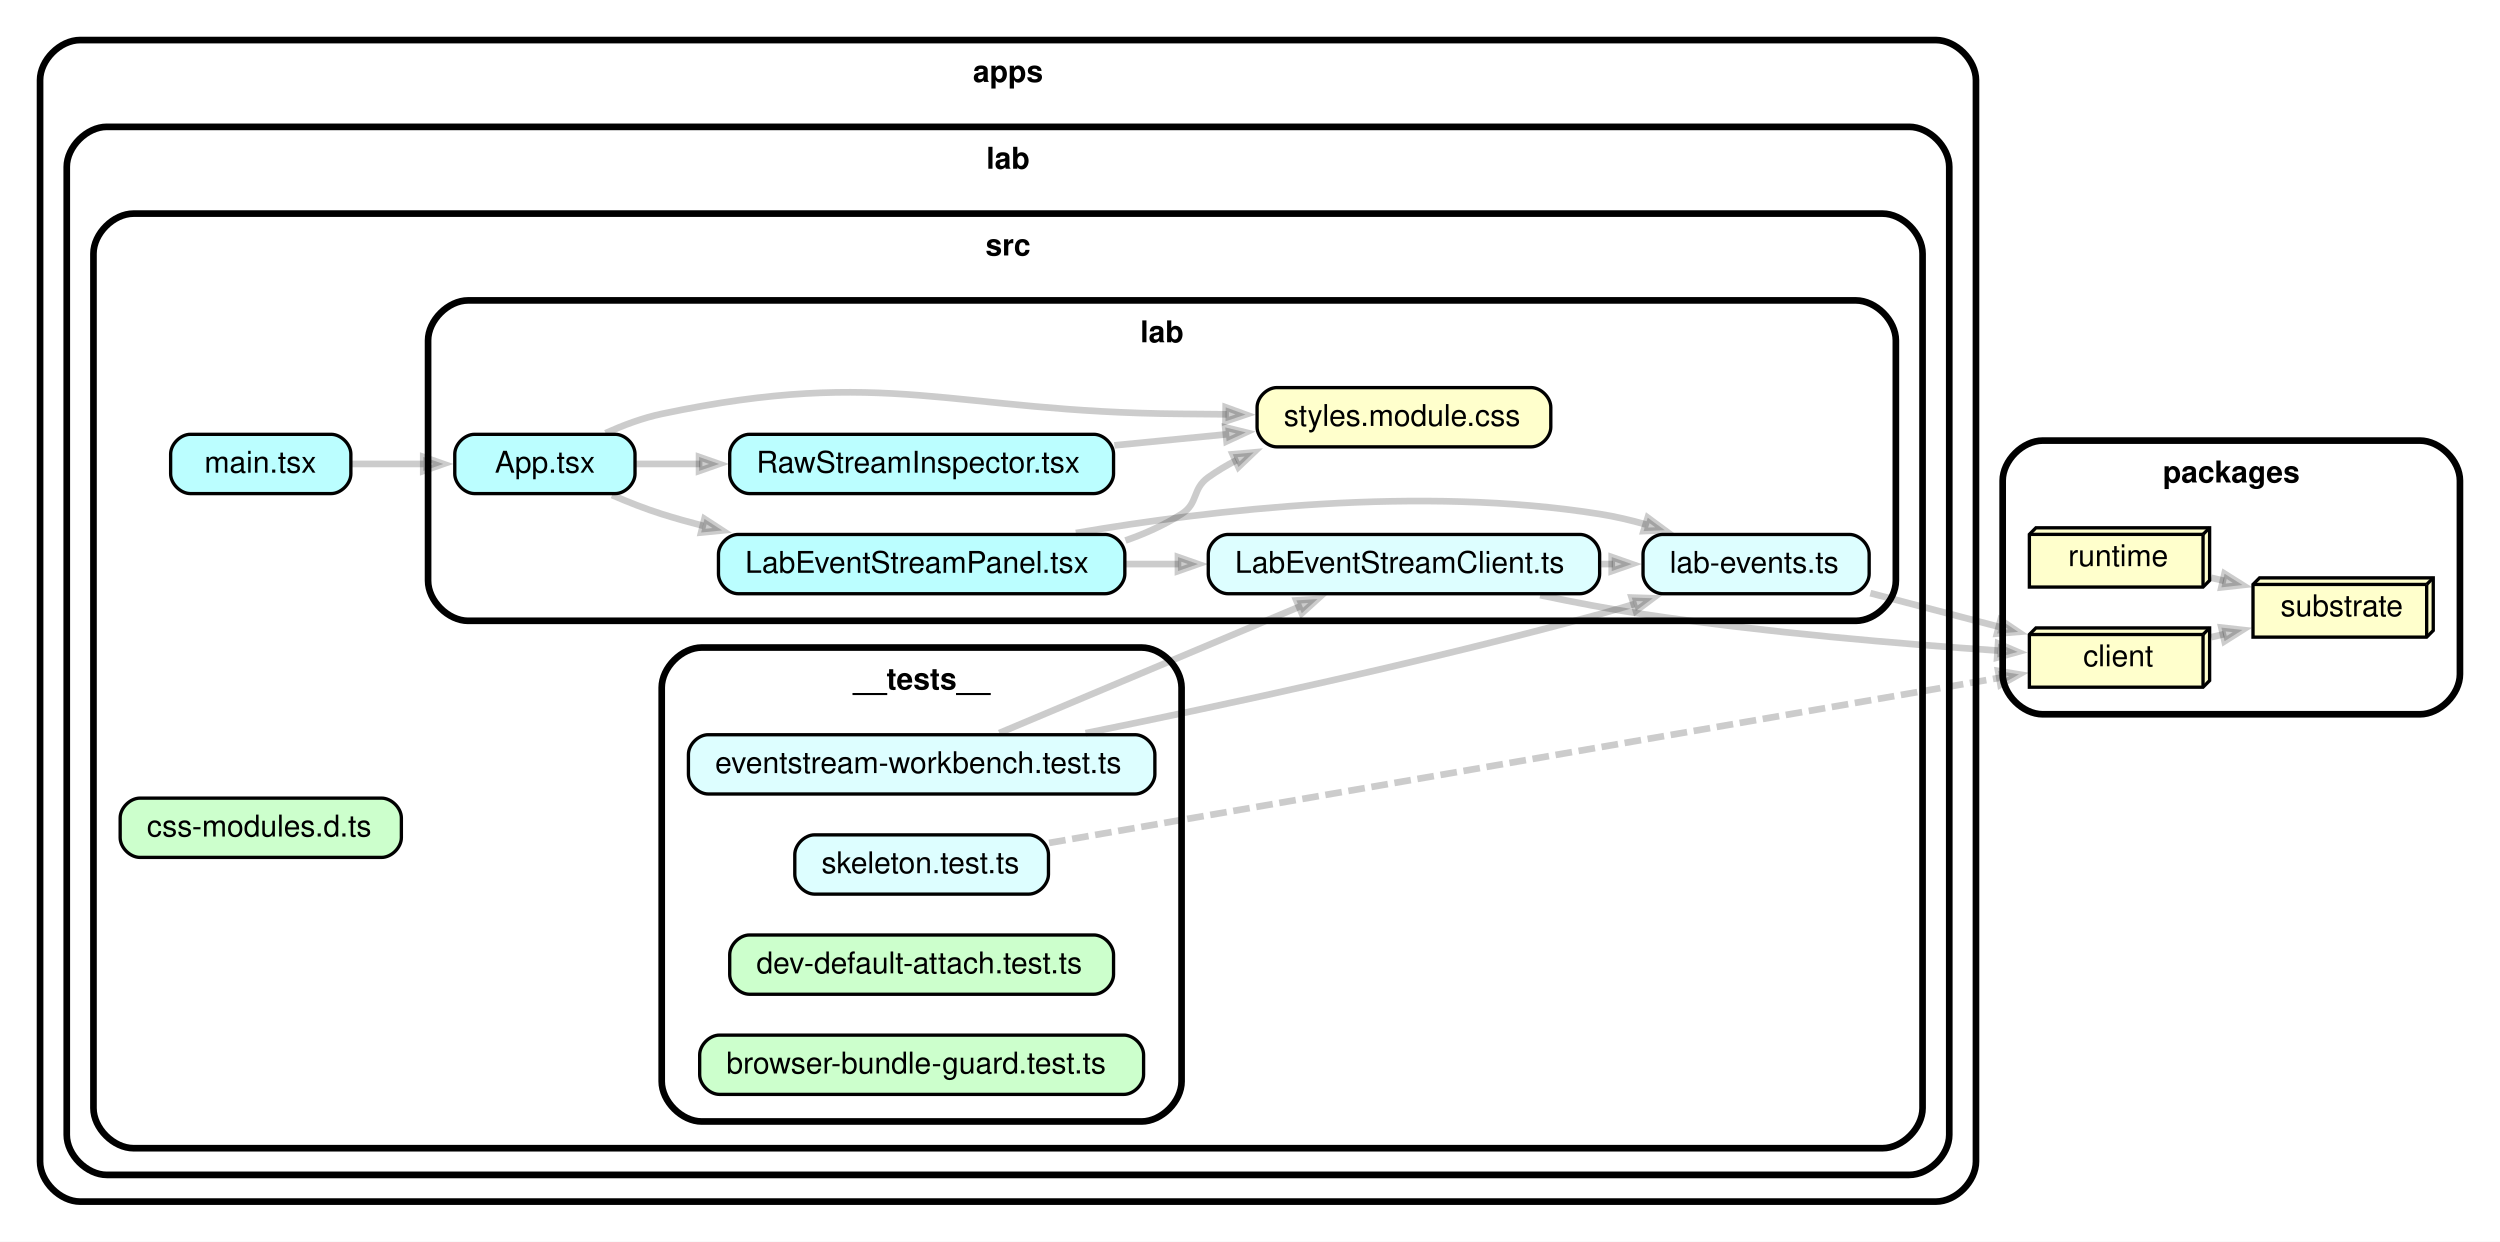
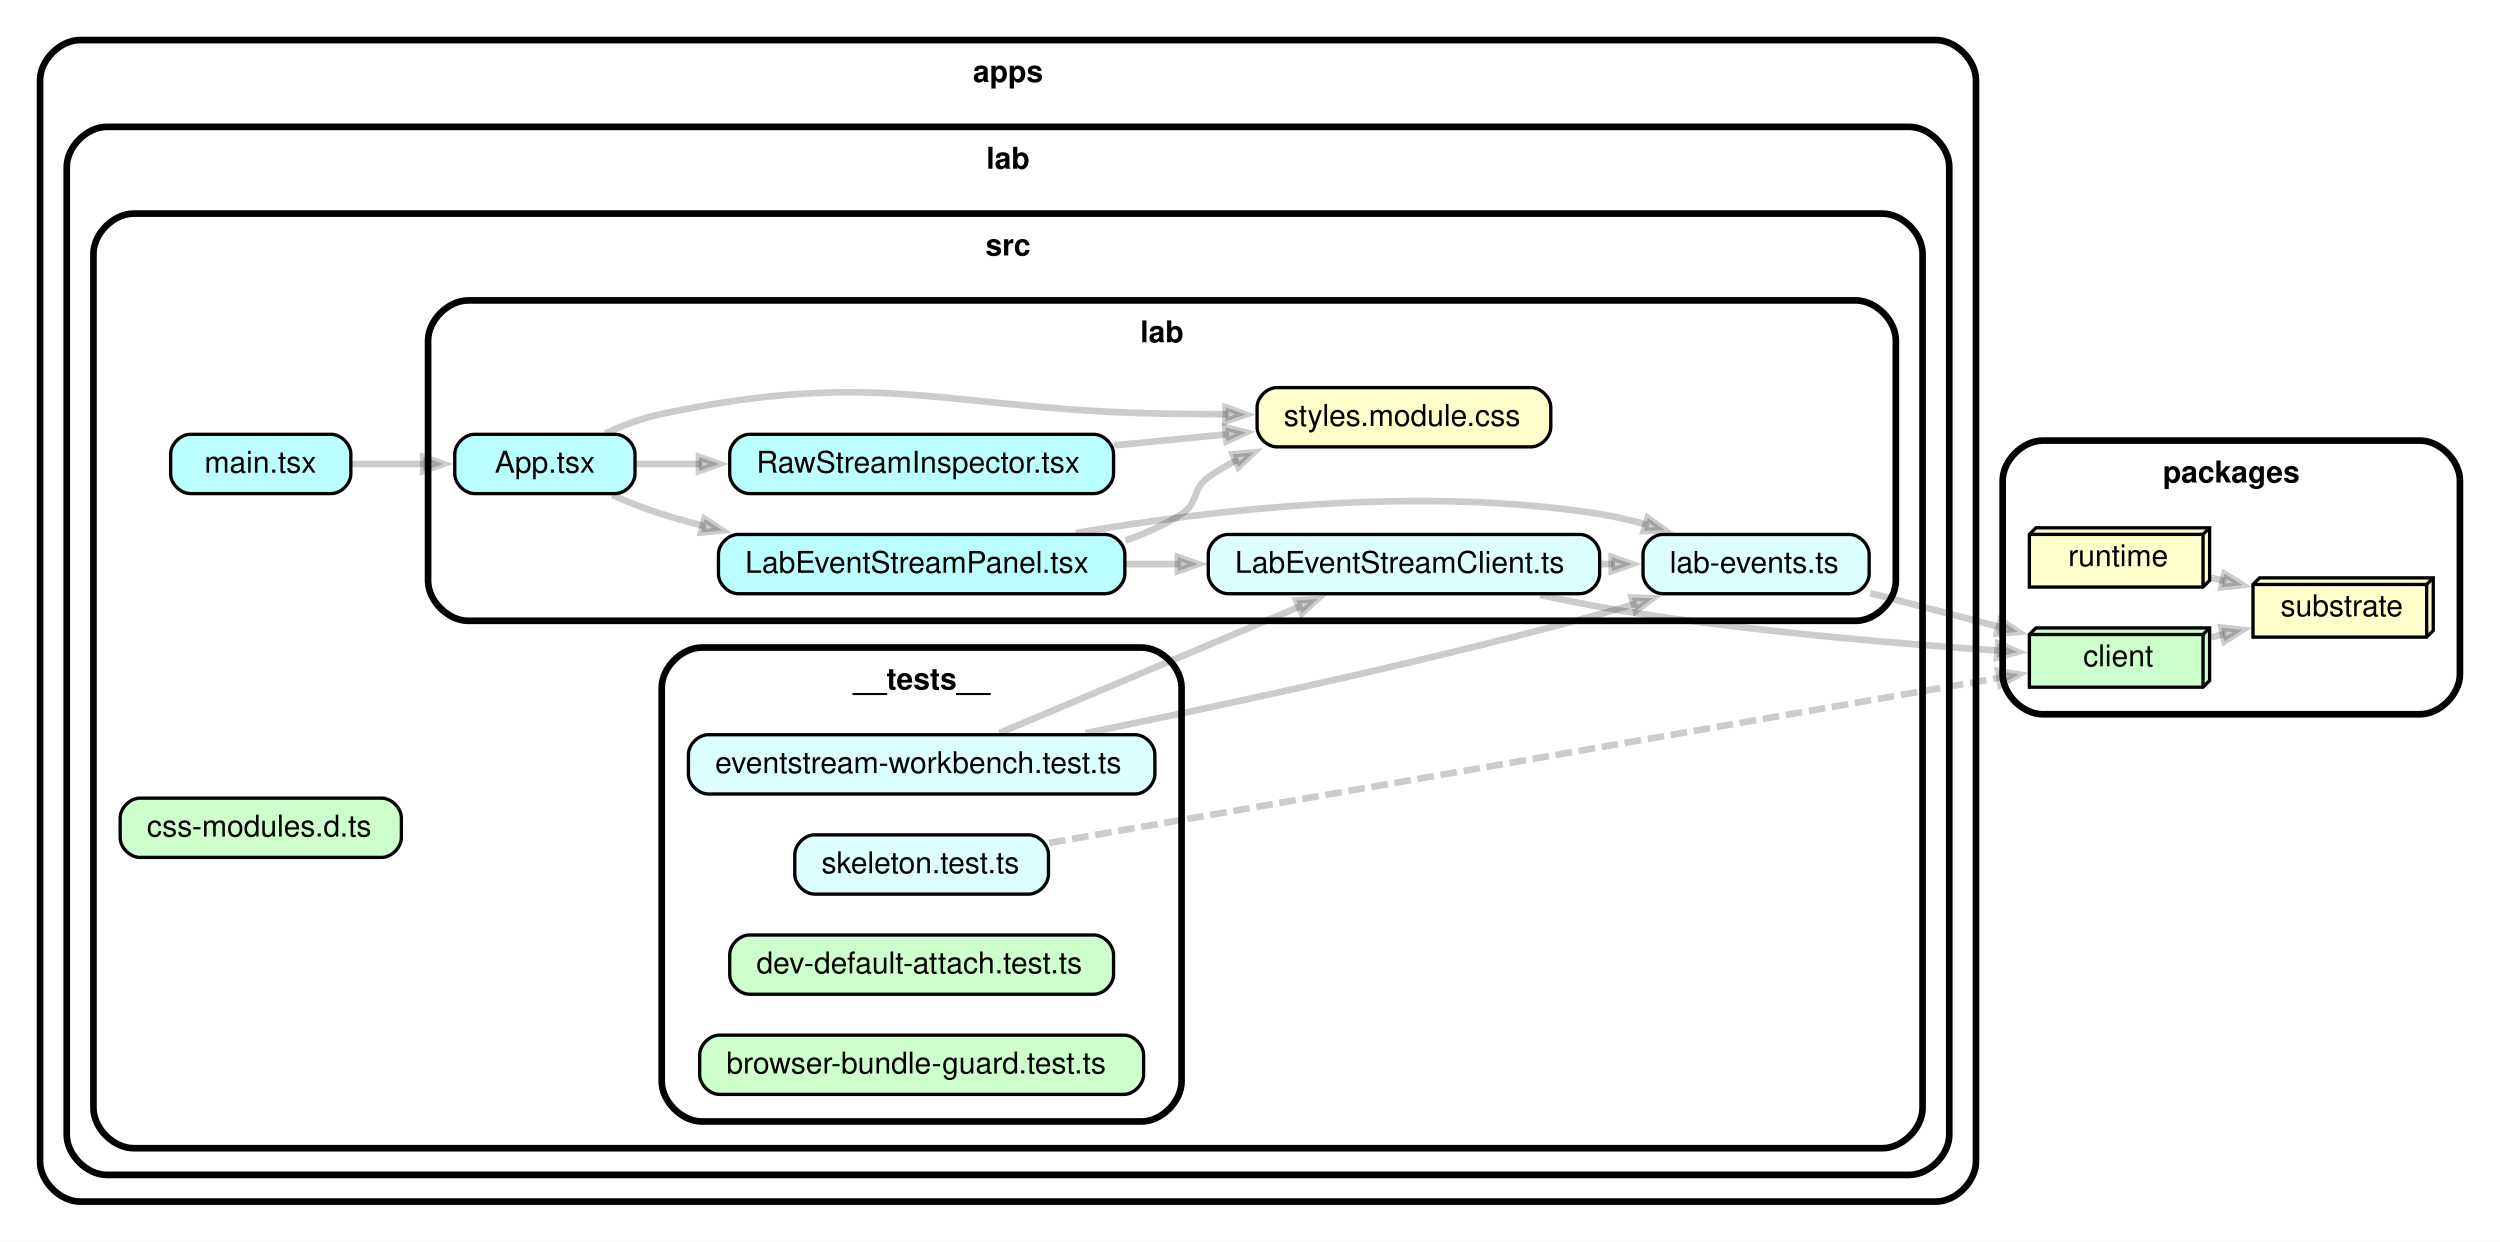
<svg xmlns="http://www.w3.org/2000/svg" xmlns:xlink="http://www.w3.org/1999/xlink" width="749pt" height="372pt" viewBox="0.00 0.00 749.00 372.00">
  <g id="graph0" class="graph" transform="scale(1 1) rotate(0) translate(4 368)">
    <polygon fill="white" stroke="none" points="-4,4 -4,-368 745,-368 745,4 -4,4" />
    <g id="clust1" class="cluster">
      <path fill="#ffffff" stroke="black" stroke-width="2" d="M20,-8C20,-8 576,-8 576,-8 582,-8 588,-14 588,-20 588,-20 588,-344 588,-344 588,-350 582,-356 576,-356 576,-356 20,-356 20,-356 14,-356 8,-350 8,-344 8,-344 8,-20 8,-20 8,-14 14,-8 20,-8" />
      <text xml:space="preserve" text-anchor="middle" x="298" y="-343.45" font-family="Helvetica,sans-Serif" font-weight="bold" font-size="9.00">apps</text>
    </g>
    <g id="clust2" class="cluster">
      <path fill="#ffffff" stroke="black" stroke-width="2" d="M28,-16C28,-16 568,-16 568,-16 574,-16 580,-22 580,-28 580,-28 580,-318 580,-318 580,-324 574,-330 568,-330 568,-330 28,-330 28,-330 22,-330 16,-324 16,-318 16,-318 16,-28 16,-28 16,-22 22,-16 28,-16" />
      <text xml:space="preserve" text-anchor="middle" x="298" y="-317.45" font-family="Helvetica,sans-Serif" font-weight="bold" font-size="9.00">lab</text>
    </g>
    <g id="clust3" class="cluster">
      <path fill="#ffffff" stroke="black" stroke-width="2" d="M36,-24C36,-24 560,-24 560,-24 566,-24 572,-30 572,-36 572,-36 572,-292 572,-292 572,-298 566,-304 560,-304 560,-304 36,-304 36,-304 30,-304 24,-298 24,-292 24,-292 24,-36 24,-36 24,-30 30,-24 36,-24" />
      <text xml:space="preserve" text-anchor="middle" x="298" y="-291.45" font-family="Helvetica,sans-Serif" font-weight="bold" font-size="9.00">src</text>
    </g>
    <g id="clust4" class="cluster">
      <path fill="#ffffff" stroke="black" stroke-width="2" d="M206.25,-32C206.25,-32 338,-32 338,-32 344,-32 350,-38 350,-44 350,-44 350,-162 350,-162 350,-168 344,-174 338,-174 338,-174 206.25,-174 206.25,-174 200.25,-174 194.25,-168 194.25,-162 194.25,-162 194.25,-44 194.25,-44 194.25,-38 200.25,-32 206.25,-32" />
      <text xml:space="preserve" text-anchor="middle" x="272.12" y="-161.45" font-family="Helvetica,sans-Serif" font-weight="bold" font-size="9.00">__tests__</text>
    </g>
    <g id="clust5" class="cluster">
      <path fill="#ffffff" stroke="black" stroke-width="2" d="M136.25,-182C136.25,-182 552,-182 552,-182 558,-182 564,-188 564,-194 564,-194 564,-266 564,-266 564,-272 558,-278 552,-278 552,-278 136.25,-278 136.25,-278 130.25,-278 124.25,-272 124.25,-266 124.25,-266 124.25,-194 124.25,-194 124.25,-188 130.25,-182 136.25,-182" />
      <text xml:space="preserve" text-anchor="middle" x="344.12" y="-265.45" font-family="Helvetica,sans-Serif" font-weight="bold" font-size="9.00">lab</text>
    </g>
    <g id="clust6" class="cluster">
      <path fill="#ffffff" stroke="black" stroke-width="2" d="M608,-154C608,-154 721,-154 721,-154 727,-154 733,-160 733,-166 733,-166 733,-224 733,-224 733,-230 727,-236 721,-236 721,-236 608,-236 608,-236 602,-236 596,-230 596,-224 596,-224 596,-166 596,-166 596,-160 602,-154 608,-154" />
      <text xml:space="preserve" text-anchor="middle" x="664.5" y="-223.45" font-family="Helvetica,sans-Serif" font-weight="bold" font-size="9.00">packages</text>
    </g>
    <g id="node1" class="node">
      <g id="a_node1">
        <a xlink:href="apps/lab/src/__tests__/browser-bundle-guard.test.ts" xlink:title="browser-bundle-guard.test.ts">
          <path fill="#ccffcc" stroke="black" d="M332.71,-57.88C332.71,-57.88 211.54,-57.88 211.54,-57.88 208.58,-57.88 205.62,-54.92 205.62,-51.96 205.62,-51.96 205.62,-46.04 205.62,-46.04 205.62,-43.08 208.58,-40.12 211.54,-40.12 211.54,-40.12 332.71,-40.12 332.71,-40.12 335.67,-40.12 338.62,-43.08 338.62,-46.04 338.62,-46.04 338.62,-51.96 338.62,-51.96 338.62,-54.92 335.67,-57.88 332.71,-57.88" />
          <text xml:space="preserve" text-anchor="start" x="213.62" y="-46.38" font-family="Helvetica,sans-Serif" font-size="9.00">browser-bundle-guard.test.ts</text>
        </a>
      </g>
    </g>
    <g id="node2" class="node">
      <g id="a_node2">
        <a xlink:href="apps/lab/src/__tests__/dev-default-attach.test.ts" xlink:title="dev-default-attach.test.ts">
          <path fill="#ccffcc" stroke="black" d="M323.71,-87.88C323.71,-87.88 220.54,-87.88 220.54,-87.88 217.58,-87.88 214.62,-84.92 214.62,-81.96 214.62,-81.96 214.62,-76.04 214.62,-76.04 214.62,-73.08 217.58,-70.12 220.54,-70.12 220.54,-70.12 323.71,-70.12 323.71,-70.12 326.67,-70.12 329.62,-73.08 329.62,-76.04 329.62,-76.04 329.62,-81.96 329.62,-81.96 329.62,-84.92 326.67,-87.88 323.71,-87.88" />
          <text xml:space="preserve" text-anchor="start" x="222.62" y="-76.38" font-family="Helvetica,sans-Serif" font-size="9.00">dev-default-attach.test.ts</text>
        </a>
      </g>
    </g>
    <g id="node3" class="node">
      <g id="a_node3">
        <a xlink:href="apps/lab/src/__tests__/eventstream-workbench.test.ts" xlink:title="eventstream-workbench.test.ts">
          <path fill="#ddfeff" stroke="black" d="M336.08,-147.88C336.08,-147.88 208.17,-147.88 208.17,-147.88 205.21,-147.88 202.25,-144.92 202.25,-141.96 202.25,-141.96 202.25,-136.04 202.25,-136.04 202.25,-133.08 205.21,-130.12 208.17,-130.12 208.17,-130.12 336.08,-130.12 336.08,-130.12 339.04,-130.12 342,-133.08 342,-136.04 342,-136.04 342,-141.96 342,-141.96 342,-144.92 339.04,-147.88 336.08,-147.88" />
          <text xml:space="preserve" text-anchor="start" x="210.25" y="-136.38" font-family="Helvetica,sans-Serif" font-size="9.00">eventstream-workbench.test.ts</text>
        </a>
      </g>
    </g>
    <g id="node4" class="node">
      <g id="a_node4">
        <a xlink:href="apps/lab/src/lab/lab-events.ts" xlink:title="lab-events.ts">
          <path fill="#ddfeff" stroke="black" d="M550.08,-207.88C550.08,-207.88 494.17,-207.88 494.17,-207.88 491.21,-207.88 488.25,-204.92 488.25,-201.96 488.25,-201.96 488.25,-196.04 488.25,-196.04 488.25,-193.08 491.21,-190.12 494.17,-190.12 494.17,-190.12 550.08,-190.12 550.08,-190.12 553.04,-190.12 556,-193.08 556,-196.04 556,-196.04 556,-201.96 556,-201.96 556,-204.92 553.04,-207.88 550.08,-207.88" />
          <text xml:space="preserve" text-anchor="start" x="496.25" y="-196.38" font-family="Helvetica,sans-Serif" font-size="9.00">lab-events.ts</text>
        </a>
      </g>
    </g>
    <g id="edge1" class="edge">
      <path fill="none" stroke="#000000" stroke-width="2" stroke-opacity="0.2" d="M321.23,-148.34C362.38,-156.66 423.07,-169.7 475.25,-184 478.61,-184.92 482.09,-185.94 485.56,-187" />
      <polygon fill="#000000" fill-opacity="0.2" stroke="#000000" stroke-width="2" stroke-opacity="0.2" points="484.85,-188.97 491.2,-188.77 486.11,-184.97 484.85,-188.97" />
    </g>
    <g id="node5" class="node">
      <g id="a_node5">
        <a xlink:href="apps/lab/src/lab/LabEventStreamClient.ts" xlink:title="LabEventStreamClient.ts">
          <path fill="#ddfeff" stroke="black" d="M469.33,-207.88C469.33,-207.88 363.92,-207.88 363.92,-207.88 360.96,-207.88 358,-204.92 358,-201.96 358,-201.96 358,-196.04 358,-196.04 358,-193.08 360.96,-190.12 363.92,-190.12 363.92,-190.12 469.33,-190.12 469.33,-190.12 472.29,-190.12 475.25,-193.08 475.25,-196.04 475.25,-196.04 475.25,-201.96 475.25,-201.96 475.25,-204.92 472.29,-207.88 469.33,-207.88" />
          <text xml:space="preserve" text-anchor="start" x="366" y="-196.38" font-family="Helvetica,sans-Serif" font-size="9.00">LabEventStreamClient.ts</text>
        </a>
      </g>
    </g>
    <g id="edge2" class="edge">
      <path fill="none" stroke="#000000" stroke-width="2" stroke-opacity="0.2" d="M295.39,-148.38C319.55,-158.55 358.26,-174.85 385.21,-186.19" />
      <polygon fill="#000000" fill-opacity="0.2" stroke="#000000" stroke-width="2" stroke-opacity="0.2" points="384.38,-188.12 390.73,-188.52 386.01,-184.25 384.38,-188.12" />
    </g>
    <g id="node7" class="node">
      <g id="a_node7">
        <a xlink:href="packages/client" xlink:title="client">
-           <polygon fill="#ffffcc" stroke="black" points="658,-179.88 605.97,-179.88 604,-177.9 604,-162.12 656.03,-162.12 658,-164.1 658,-179.88" />
+           <polygon fill="#ccffcc" stroke="black" points="658,-179.88 605.97,-179.88 604,-177.9 604,-162.12 656.03,-162.12 658,-164.1 658,-179.88" />
          <polyline fill="none" stroke="black" points="656.03,-177.9 604,-177.9" />
          <polyline fill="none" stroke="black" points="656.03,-177.9 656.03,-162.12" />
          <polyline fill="none" stroke="black" points="656.03,-177.9 658,-179.88" />
          <text xml:space="preserve" text-anchor="start" x="620.12" y="-168.38" font-family="Helvetica,sans-Serif" font-size="9.00">client</text>
        </a>
      </g>
    </g>
    <g id="edge13" class="edge">
      <path fill="none" stroke="#000000" stroke-width="2" stroke-opacity="0.2" d="M556.36,-190.29C568.58,-187.09 582.47,-183.45 594.86,-180.21" />
      <polygon fill="#000000" fill-opacity="0.2" stroke="#000000" stroke-width="2" stroke-opacity="0.2" points="595.37,-182.24 600.64,-178.69 594.31,-178.18 595.37,-182.24" />
    </g>
    <g id="edge7" class="edge">
      <path fill="none" stroke="#000000" stroke-width="2" stroke-opacity="0.2" d="M475.73,-199C476.89,-199 478.06,-199 479.21,-199" />
      <polygon fill="#000000" fill-opacity="0.2" stroke="#000000" stroke-width="2" stroke-opacity="0.2" points="478.87,-201.1 484.87,-199 478.87,-196.9 478.87,-201.1" />
    </g>
    <g id="edge8" class="edge">
      <path fill="none" stroke="#000000" stroke-width="2" stroke-opacity="0.2" d="M457.44,-189.69C467.45,-187.58 478.21,-185.52 488.25,-184 524.3,-178.54 565.88,-175.05 594.64,-173.08" />
      <polygon fill="#000000" fill-opacity="0.2" stroke="#000000" stroke-width="2" stroke-opacity="0.2" points="594.63,-175.19 600.48,-172.69 594.35,-171 594.63,-175.19" />
    </g>
    <g id="node6" class="node">
      <g id="a_node6">
        <a xlink:href="apps/lab/src/__tests__/skeleton.test.ts" xlink:title="skeleton.test.ts">
          <path fill="#ddfeff" stroke="black" d="M304.21,-117.88C304.21,-117.88 240.04,-117.88 240.04,-117.88 237.08,-117.88 234.12,-114.92 234.12,-111.96 234.12,-111.96 234.12,-106.04 234.12,-106.04 234.12,-103.08 237.08,-100.12 240.04,-100.12 240.04,-100.12 304.21,-100.12 304.21,-100.12 307.17,-100.12 310.12,-103.08 310.12,-106.04 310.12,-106.04 310.12,-111.96 310.12,-111.96 310.12,-114.92 307.17,-117.88 304.21,-117.88" />
          <text xml:space="preserve" text-anchor="start" x="242.12" y="-106.38" font-family="Helvetica,sans-Serif" font-size="9.00">skeleton.test.ts</text>
        </a>
      </g>
    </g>
    <g id="edge3" class="edge">
      <path fill="none" stroke="#000000" stroke-width="2" stroke-dasharray="5,2" stroke-opacity="0.2" d="M310.31,-115.46C379.67,-127.51 527.87,-153.26 595.31,-164.97" />
      <polygon fill="#000000" fill-opacity="0.2" stroke="#000000" stroke-width="2" stroke-opacity="0.2" points="594.63,-166.99 600.9,-165.95 595.35,-162.85 594.63,-166.99" />
    </g>
    <g id="node14" class="node">
      <g id="a_node14">
        <a xlink:href="packages/substrate" xlink:title="substrate">
          <polygon fill="#ffffcc" stroke="black" points="725,-194.88 672.97,-194.88 671,-192.9 671,-177.12 723.03,-177.12 725,-179.1 725,-194.88" />
          <polyline fill="none" stroke="black" points="723.03,-192.9 671,-192.9" />
          <polyline fill="none" stroke="black" points="723.03,-192.9 723.03,-177.12" />
          <polyline fill="none" stroke="black" points="723.03,-192.9 725,-194.88" />
          <text xml:space="preserve" text-anchor="start" x="679.25" y="-183.38" font-family="Helvetica,sans-Serif" font-size="9.00">substrate</text>
        </a>
      </g>
    </g>
    <g id="edge15" class="edge">
      <path fill="none" stroke="#000000" stroke-width="2" stroke-opacity="0.2" d="M658.44,-177.1C659.71,-177.4 661,-177.69 662.29,-177.99" />
      <polygon fill="#000000" fill-opacity="0.2" stroke="#000000" stroke-width="2" stroke-opacity="0.2" points="661.53,-179.97 667.85,-179.27 662.47,-175.88 661.53,-179.97" />
    </g>
    <g id="node8" class="node">
      <g id="a_node8">
        <a xlink:href="apps/lab/src/css-modules.d.ts" xlink:title="css-modules.d.ts">
          <path fill="#ccffcc" stroke="black" d="M110.33,-128.88C110.33,-128.88 37.92,-128.88 37.92,-128.88 34.96,-128.88 32,-125.92 32,-122.96 32,-122.96 32,-117.04 32,-117.04 32,-114.08 34.96,-111.12 37.92,-111.12 37.92,-111.12 110.33,-111.12 110.33,-111.12 113.29,-111.12 116.25,-114.08 116.25,-117.04 116.25,-117.04 116.25,-122.96 116.25,-122.96 116.25,-125.92 113.29,-128.88 110.33,-128.88" />
          <text xml:space="preserve" text-anchor="start" x="40" y="-117.38" font-family="Helvetica,sans-Serif" font-size="9.00">css-modules.d.ts</text>
        </a>
      </g>
    </g>
    <g id="node9" class="node">
      <g id="a_node9">
        <a xlink:href="apps/lab/src/lab/App.tsx" xlink:title="App.tsx">
          <path fill="#bbfeff" stroke="black" d="M180.33,-237.88C180.33,-237.88 138.17,-237.88 138.17,-237.88 135.21,-237.88 132.25,-234.92 132.25,-231.96 132.25,-231.96 132.25,-226.04 132.25,-226.04 132.25,-223.08 135.21,-220.12 138.17,-220.12 138.17,-220.12 180.33,-220.12 180.33,-220.12 183.29,-220.12 186.25,-223.08 186.25,-226.04 186.25,-226.04 186.25,-231.96 186.25,-231.96 186.25,-234.92 183.29,-237.88 180.33,-237.88" />
          <text xml:space="preserve" text-anchor="start" x="144.25" y="-226.38" font-family="Helvetica,sans-Serif" font-size="9.00">App.tsx</text>
        </a>
      </g>
    </g>
    <g id="node10" class="node">
      <g id="a_node10">
        <a xlink:href="apps/lab/src/lab/LabEventStreamPanel.tsx" xlink:title="LabEventStreamPanel.tsx">
          <path fill="#bbfeff" stroke="black" d="M327.08,-207.88C327.08,-207.88 217.17,-207.88 217.17,-207.88 214.21,-207.88 211.25,-204.92 211.25,-201.96 211.25,-201.96 211.25,-196.04 211.25,-196.04 211.25,-193.08 214.21,-190.12 217.17,-190.12 217.17,-190.12 327.08,-190.12 327.08,-190.12 330.04,-190.12 333,-193.08 333,-196.04 333,-196.04 333,-201.96 333,-201.96 333,-204.92 330.04,-207.88 327.08,-207.88" />
          <text xml:space="preserve" text-anchor="start" x="219.25" y="-196.38" font-family="Helvetica,sans-Serif" font-size="9.00">LabEventStreamPanel.tsx</text>
        </a>
      </g>
    </g>
    <g id="edge4" class="edge">
      <path fill="none" stroke="#000000" stroke-width="2" stroke-opacity="0.2" d="M179.38,-219.67C184.16,-217.59 189.33,-215.55 194.25,-214 198.26,-212.74 202.41,-211.57 206.63,-210.48" />
      <polygon fill="#000000" fill-opacity="0.2" stroke="#000000" stroke-width="2" stroke-opacity="0.2" points="207.06,-212.54 212.39,-209.08 206.06,-208.46 207.06,-212.54" />
    </g>
    <g id="node11" class="node">
      <g id="a_node11">
        <a xlink:href="apps/lab/src/lab/RawStreamInspector.tsx" xlink:title="RawStreamInspector.tsx">
          <path fill="#bbfeff" stroke="black" d="M323.71,-237.88C323.71,-237.88 220.54,-237.88 220.54,-237.88 217.58,-237.88 214.62,-234.92 214.62,-231.96 214.62,-231.96 214.62,-226.04 214.62,-226.04 214.62,-223.08 217.58,-220.12 220.54,-220.12 220.54,-220.12 323.71,-220.12 323.71,-220.12 326.67,-220.12 329.62,-223.08 329.62,-226.04 329.62,-226.04 329.62,-231.96 329.62,-231.96 329.62,-234.92 326.67,-237.88 323.71,-237.88" />
          <text xml:space="preserve" text-anchor="start" x="222.62" y="-226.38" font-family="Helvetica,sans-Serif" font-size="9.00">RawStreamInspector.tsx</text>
        </a>
      </g>
    </g>
    <g id="edge5" class="edge">
      <path fill="none" stroke="#000000" stroke-width="2" stroke-opacity="0.2" d="M186.53,-229C192.47,-229 199.04,-229 205.81,-229" />
      <polygon fill="#000000" fill-opacity="0.2" stroke="#000000" stroke-width="2" stroke-opacity="0.2" points="205.44,-231.1 211.44,-229 205.44,-226.9 205.44,-231.1" />
    </g>
    <g id="node12" class="node">
      <g id="a_node12">
        <a xlink:href="apps/lab/src/lab/styles.module.css" xlink:title="styles.module.css">
          <path fill="#ffffcc" stroke="black" d="M454.71,-251.88C454.71,-251.88 378.54,-251.88 378.54,-251.88 375.58,-251.88 372.62,-248.92 372.62,-245.96 372.62,-245.96 372.62,-240.04 372.62,-240.04 372.62,-237.08 375.58,-234.12 378.54,-234.12 378.54,-234.12 454.71,-234.12 454.71,-234.12 457.67,-234.12 460.62,-237.08 460.62,-240.04 460.62,-240.04 460.62,-245.96 460.62,-245.96 460.62,-248.92 457.67,-251.88 454.71,-251.88" />
          <text xml:space="preserve" text-anchor="start" x="380.62" y="-240.38" font-family="Helvetica,sans-Serif" font-size="9.00">styles.module.css</text>
        </a>
      </g>
    </g>
    <g id="edge6" class="edge">
      <path fill="none" stroke="#000000" stroke-width="2" stroke-opacity="0.2" d="M177.43,-238.23C182.68,-240.59 188.57,-242.8 194.25,-244 261.98,-258.28 280.78,-244.53 350,-244 354.37,-243.97 358.91,-243.92 363.47,-243.87" />
      <polygon fill="#000000" fill-opacity="0.2" stroke="#000000" stroke-width="2" stroke-opacity="0.2" points="363.21,-245.97 369.18,-243.79 363.15,-241.77 363.21,-245.97" />
    </g>
    <g id="edge9" class="edge">
      <path fill="none" stroke="#000000" stroke-width="2" stroke-opacity="0.2" d="M318.33,-208.31C359.46,-215.37 421.74,-222.53 475.25,-214 479.79,-213.28 484.49,-212.18 489.07,-210.89" />
      <polygon fill="#000000" fill-opacity="0.2" stroke="#000000" stroke-width="2" stroke-opacity="0.2" points="489.66,-212.91 494.77,-209.14 488.42,-208.89 489.66,-212.91" />
    </g>
    <g id="edge10" class="edge">
      <path fill="none" stroke="#000000" stroke-width="2" stroke-opacity="0.2" d="M333.14,-199C338.41,-199 343.75,-199 349.07,-199" />
      <polygon fill="#000000" fill-opacity="0.2" stroke="#000000" stroke-width="2" stroke-opacity="0.2" points="348.92,-201.1 354.92,-199 348.92,-196.9 348.92,-201.1" />
    </g>
    <g id="edge11" class="edge">
      <path fill="none" stroke="#000000" stroke-width="2" stroke-opacity="0.2" d="M333.19,-206.07C339.12,-208.12 344.84,-210.71 350,-214 355.1,-217.25 353.09,-221.48 358,-225 360.62,-226.88 363.45,-228.57 366.39,-230.09" />
      <polygon fill="#000000" fill-opacity="0.2" stroke="#000000" stroke-width="2" stroke-opacity="0.2" points="365.31,-231.9 371.64,-232.46 367.04,-228.08 365.31,-231.9" />
    </g>
    <g id="edge12" class="edge">
      <path fill="none" stroke="#000000" stroke-width="2" stroke-opacity="0.2" d="M329.85,-234.57C340.89,-235.66 352.41,-236.79 363.3,-237.86" />
      <polygon fill="#000000" fill-opacity="0.2" stroke="#000000" stroke-width="2" stroke-opacity="0.2" points="363.08,-239.95 369.25,-238.44 363.49,-235.77 363.08,-239.95" />
    </g>
    <g id="node13" class="node">
      <g id="a_node13">
        <a xlink:href="apps/lab/src/main.tsx" xlink:title="main.tsx">
          <path fill="#bbfeff" stroke="black" d="M95.21,-237.88C95.21,-237.88 53.04,-237.88 53.04,-237.88 50.08,-237.88 47.12,-234.92 47.12,-231.96 47.12,-231.96 47.12,-226.04 47.12,-226.04 47.12,-223.08 50.08,-220.12 53.04,-220.12 53.04,-220.12 95.21,-220.12 95.21,-220.12 98.17,-220.12 101.12,-223.08 101.12,-226.04 101.12,-226.04 101.12,-231.96 101.12,-231.96 101.12,-234.92 98.17,-237.88 95.21,-237.88" />
          <text xml:space="preserve" text-anchor="start" x="57.25" y="-226.38" font-family="Helvetica,sans-Serif" font-size="9.00">main.tsx</text>
        </a>
      </g>
    </g>
    <g id="edge14" class="edge">
      <path fill="none" stroke="#000000" stroke-width="2" stroke-opacity="0.2" d="M101.43,-229C108.25,-229 115.71,-229 122.91,-229" />
      <polygon fill="#000000" fill-opacity="0.2" stroke="#000000" stroke-width="2" stroke-opacity="0.2" points="122.81,-231.1 128.81,-229 122.81,-226.9 122.81,-231.1" />
    </g>
    <g id="node15" class="node">
      <g id="a_node15">
        <a xlink:href="packages/runtime" xlink:title="runtime">
          <polygon fill="#ffffcc" stroke="black" points="658,-209.88 605.97,-209.88 604,-207.9 604,-192.12 656.03,-192.12 658,-194.1 658,-209.88" />
          <polyline fill="none" stroke="black" points="656.03,-207.9 604,-207.9" />
          <polyline fill="none" stroke="black" points="656.03,-207.9 656.03,-192.12" />
          <polyline fill="none" stroke="black" points="656.03,-207.9 658,-209.88" />
          <text xml:space="preserve" text-anchor="start" x="615.62" y="-198.38" font-family="Helvetica,sans-Serif" font-size="9.00">runtime</text>
        </a>
      </g>
    </g>
    <g id="edge16" class="edge">
      <path fill="none" stroke="#000000" stroke-width="2" stroke-opacity="0.2" d="M658.44,-194.9C659.71,-194.6 661,-194.31 662.29,-194.01" />
      <polygon fill="#000000" fill-opacity="0.2" stroke="#000000" stroke-width="2" stroke-opacity="0.2" points="662.47,-196.12 667.85,-192.73 661.53,-192.03 662.47,-196.12" />
    </g>
  </g>
</svg>
